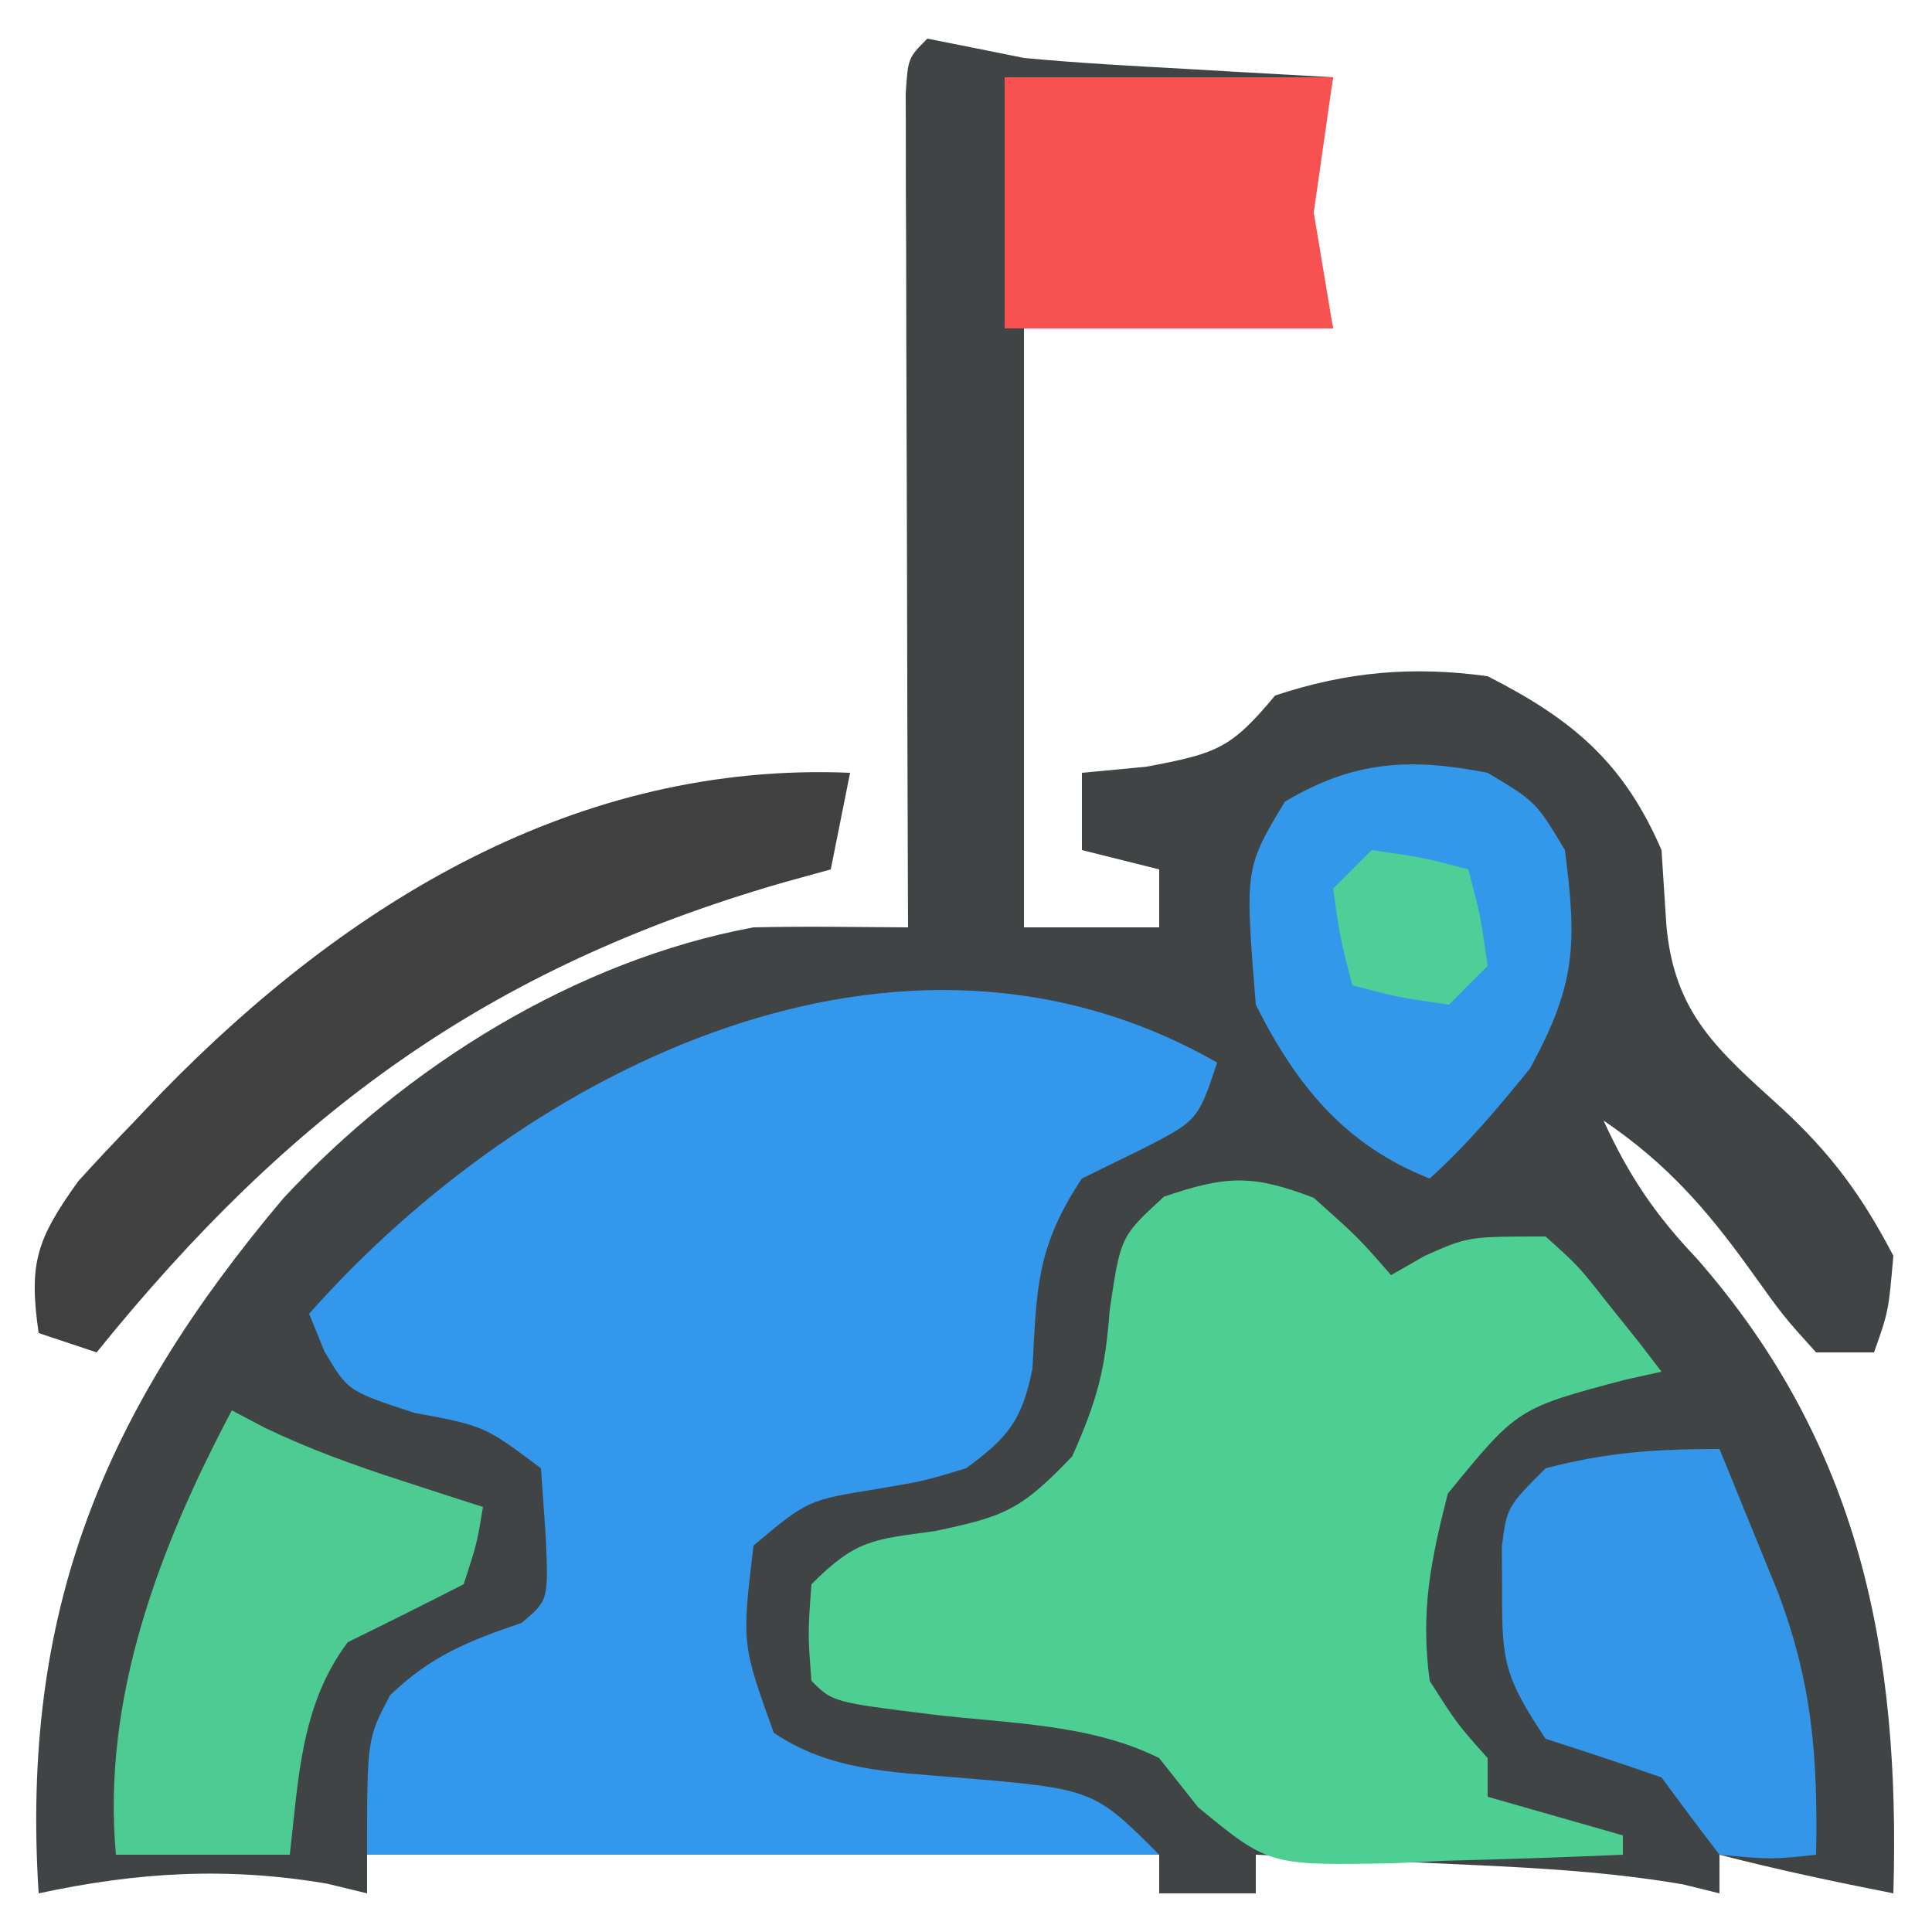
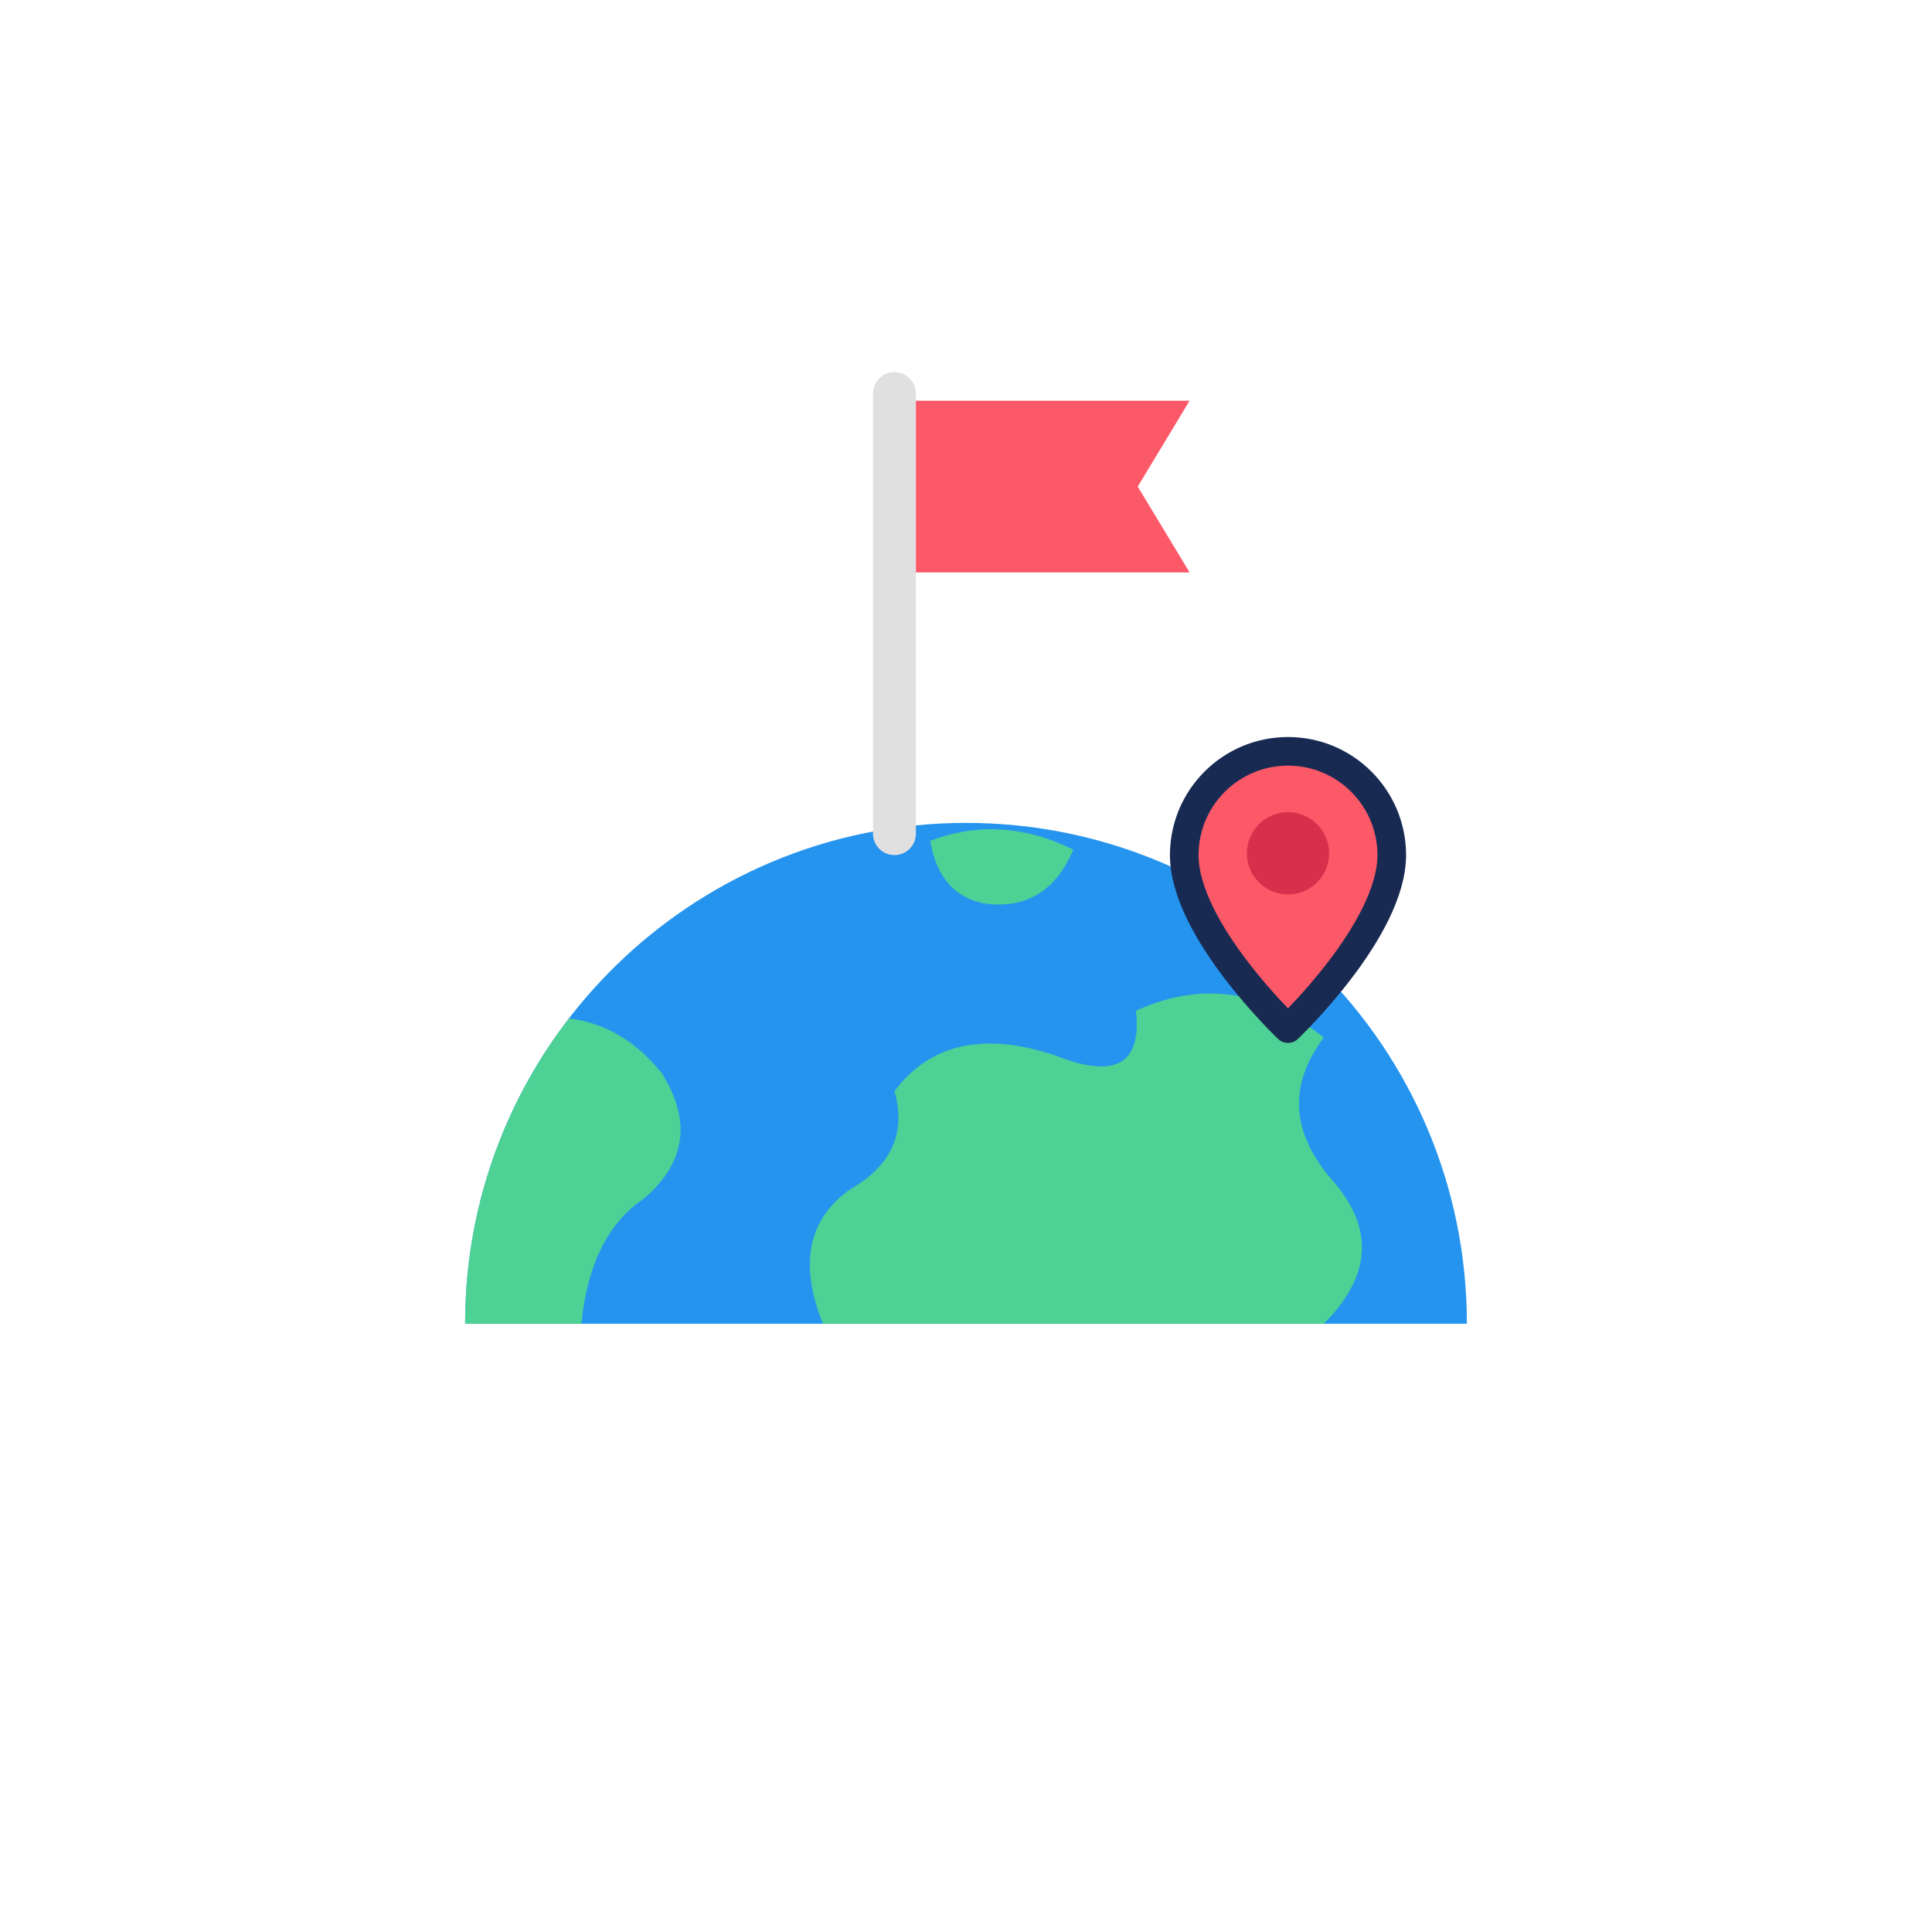
- <svg xmlns="http://www.w3.org/2000/svg" version="1.1" width="100" height="100">
-   <path d="M0 0 C1.668 0.328 3.334 0.663 5 1 C7.767 1.261 10.538 1.411 13.312 1.562 C14.053 1.606 14.794 1.649 15.557 1.693 C17.371 1.799 19.185 1.9 21 2 C20.722 3.547 20.722 3.547 20.438 5.125 C19.779 9.366 19.779 9.366 21 15 C15.72 15 10.44 15 5 15 C5 25.23 5 35.46 5 46 C7.31 46 9.62 46 12 46 C12 45.01 12 44.02 12 43 C10.68 42.67 9.36 42.34 8 42 C8 40.68 8 39.36 8 38 C9.64 37.845 9.64 37.845 11.312 37.688 C15.024 36.996 15.726 36.729 18 34 C21.729 32.757 25.127 32.472 29 33 C33.394 35.238 36.038 37.456 38 42 C38.083 43.279 38.165 44.557 38.25 45.875 C38.655 50.463 40.904 52.347 44.207 55.344 C46.782 57.722 48.374 59.884 50 63 C49.75 65.875 49.75 65.875 49 68 C48.01 68 47.02 68 46 68 C44.316 66.137 44.316 66.137 42.562 63.688 C40.29 60.531 38.227 58.192 35 56 C36.29 58.825 37.677 60.883 39.812 63.125 C48.275 72.767 50.369 83.525 50 96 C46.977 95.403 43.983 94.773 41 94 C41 94.66 41 95.32 41 96 C40.066 95.77 40.066 95.77 39.113 95.535 C34.817 94.797 30.538 94.635 26.188 94.438 C25.304 94.394 24.42 94.351 23.51 94.307 C21.34 94.201 19.17 94.1 17 94 C17 94.66 17 95.32 17 96 C15.35 96 13.7 96 12 96 C12 95.34 12 94.68 12 94 C-1.53 94 -15.06 94 -29 94 C-29 94.66 -29 95.32 -29 96 C-29.681 95.835 -30.361 95.67 -31.062 95.5 C-36.231 94.62 -40.906 94.901 -46 96 C-46.931 81.415 -42.66 71.088 -33.344 60.035 C-27.017 53.216 -18.231 47.714 -9 46 C-7.617 45.97 -6.233 45.962 -4.85 45.972 C-3.58 45.981 -2.309 45.991 -1 46 C-1.002 45.438 -1.004 44.877 -1.007 44.298 C-1.029 38.475 -1.044 32.652 -1.055 26.829 C-1.06 24.653 -1.067 22.477 -1.075 20.302 C-1.088 17.181 -1.093 14.061 -1.098 10.941 C-1.103 9.962 -1.108 8.983 -1.113 7.974 C-1.113 7.073 -1.113 6.173 -1.114 5.244 C-1.116 4.447 -1.118 3.65 -1.12 2.829 C-1 1 -1 1 0 0 Z " fill="#404445" transform="translate(48,2)" />
-   <path d="M0 0 C-1 3 -1 3 -3.938 4.5 C-4.948 4.995 -5.959 5.49 -7 6 C-9.36 9.54 -9.345 11.713 -9.559 15.844 C-10.108 18.525 -10.805 19.388 -13 21 C-15.191 21.66 -15.191 21.66 -17.562 22.062 C-21.196 22.646 -21.196 22.646 -24 25 C-24.608 30.087 -24.608 30.087 -22.949 34.691 C-20.03 36.651 -16.917 36.714 -13.5 37 C-6.405 37.595 -6.405 37.595 -3 41 C-16.53 41 -30.06 41 -44 41 C-44 35 -44 35 -42.812 32.75 C-40.692 30.703 -38.768 29.947 -36 29 C-34.611 27.829 -34.611 27.829 -34.75 24.562 C-34.874 22.799 -34.874 22.799 -35 21 C-37.925 18.804 -37.925 18.804 -41.562 18.125 C-45 17 -45 17 -46.215 14.93 C-46.474 14.293 -46.733 13.656 -47 13 C-35.708 0.252 -16.415 -9.38 0 0 Z " fill="#3398EC" transform="translate(63,55)" />
-   <path d="M0 0 C2.312 2.062 2.312 2.062 4 4 C4.577 3.67 5.155 3.34 5.75 3 C8 2 8 2 12 2 C13.703 3.531 13.703 3.531 15.25 5.5 C16.031 6.475 16.031 6.475 16.828 7.469 C17.408 8.227 17.408 8.227 18 9 C17.078 9.203 17.078 9.203 16.137 9.41 C10.541 10.893 10.541 10.893 6.938 15.312 C6.042 18.834 5.521 21.406 6 25 C7.42 27.227 7.42 27.227 9 29 C9 29.66 9 30.32 9 31 C11.31 31.66 13.62 32.32 16 33 C16 33.33 16 33.66 16 34 C12.936 34.135 9.878 34.234 6.812 34.312 C5.948 34.354 5.084 34.396 4.193 34.439 C-2.314 34.564 -2.314 34.564 -5.988 31.543 C-6.984 30.284 -6.984 30.284 -8 29 C-11.551 27.224 -15.759 27.213 -19.678 26.75 C-24.898 26.102 -24.898 26.102 -26 25 C-26.188 22.562 -26.188 22.562 -26 20 C-23.661 17.661 -22.803 17.693 -19.625 17.25 C-16.011 16.495 -15.161 16.169 -12.5 13.375 C-11.188 10.423 -10.796 8.9 -10.562 5.812 C-10 2 -10 2 -7.75 -0.062 C-4.533 -1.159 -3.163 -1.217 0 0 Z " fill="#4DCE93" transform="translate(68,62)" />
-   <path d="M0 0 C-0.33 1.65 -0.66 3.3 -1 5 C-1.834 5.231 -2.668 5.461 -3.527 5.699 C-18.809 10.128 -28.984 17.612 -39 30 C-39.99 29.67 -40.98 29.34 -42 29 C-42.518 25.377 -42.117 24.163 -39.945 21.133 C-39.022 20.115 -38.08 19.113 -37.125 18.125 C-36.624 17.598 -36.123 17.072 -35.607 16.529 C-26.042 6.72 -14.131 -0.593 0 0 Z " fill="#404040" transform="translate(44,40)" />
-   <path d="M0 0 C2.5 1.5 2.5 1.5 4 4 C4.632 8.898 4.565 10.967 2.188 15.312 C0.533 17.346 -1.055 19.249 -3 21 C-7.389 19.276 -9.915 16.17 -12 12 C-12.569 4.948 -12.569 4.948 -10.5 1.5 C-6.964 -0.622 -4.021 -0.791 0 0 Z " fill="#3398EA" transform="translate(77,40)" />
-   <path d="M0 0 C0.649 1.582 1.294 3.166 1.938 4.75 C2.297 5.632 2.657 6.513 3.027 7.422 C4.803 12.128 5.097 15.94 5 21 C2.688 21.25 2.688 21.25 0 21 C-1.014 19.677 -2.013 18.343 -3 17 C-4.992 16.309 -6.992 15.641 -9 15 C-11.089 11.866 -11.274 11.025 -11.25 7.438 C-11.255 6.652 -11.26 5.867 -11.266 5.059 C-11 3 -11 3 -9 1 C-5.843 0.169 -3.303 0 0 0 Z " fill="#3396E8" transform="translate(89,75)" />
-   <path d="M0 0 C0.562 0.296 1.124 0.593 1.703 0.898 C4.02 2.009 6.307 2.835 8.75 3.625 C9.549 3.885 10.348 4.146 11.172 4.414 C11.775 4.607 12.378 4.801 13 5 C12.684 6.906 12.684 6.906 12 9 C10.009 10.017 8.008 11.016 6 12 C3.564 15.248 3.456 19.045 3 23 C0.03 23 -2.94 23 -6 23 C-6.736 14.901 -3.762 7.1 0 0 Z " fill="#4DCB92" transform="translate(12,73)" />
-   <path d="M0 0 C5.61 0 11.22 0 17 0 C16.67 2.31 16.34 4.62 16 7 C16.33 8.98 16.66 10.96 17 13 C11.39 13 5.78 13 0 13 C0 8.71 0 4.42 0 0 Z " fill="#F85151" transform="translate(52,4)" />
-   <path d="M0 0 C2.625 0.375 2.625 0.375 5 1 C5.625 3.375 5.625 3.375 6 6 C5.34 6.66 4.68 7.32 4 8 C1.375 7.625 1.375 7.625 -1 7 C-1.625 4.625 -1.625 4.625 -2 2 C-1.34 1.34 -0.68 0.68 0 0 Z " fill="#4DCF97" transform="translate(71,44)" />
+ <svg xmlns="http://www.w3.org/2000/svg" width="108" height="108" viewBox="0 0 108 108">
+   <defs>
+     <clipPath id="dome">
+       <path d="M26 74 A28 28 0 0 1 82 74 Z" />
+     </clipPath>
+   </defs>
+   <path d="M26 74 A28 28 0 0 1 82 74 Z" fill="#2594EF" />
+   <g clip-path="url(#dome)" fill="#4ED195">
+     <path d="M26 58 Q33 55 37 60 Q39.5 64 36 67 Q33 69 32.5 74 L26 74 Z" />
+     <path d="M46 74 Q44 69 47.5 66.5 Q51 64.5 50 61 Q53 57 59 59 Q64 61 63.5 56.5 Q69 54 74 58 Q71 62 74.5 66 Q78 70 74 74 Z" />
+     <path d="M52 47 Q56 45.5 60 47.5 Q58.5 51 55 50.5 Q52.5 50 52 47 Z" />
+   </g>
+   <line x1="50" y1="46.6" x2="50" y2="22" stroke="#E0E0E0" stroke-width="2.4" stroke-linecap="round" />
+   <path d="M51.2 22.4 H66.5 L63.6 27.2 L66.5 32 H51.2 Z" fill="#FB5968" />
+   <path d="M72 57.5 C72 57.5 66.2 52 66.2 47.8 A5.8 5.8 0 1 1 77.8 47.8 C77.8 52 72 57.5 72 57.5 Z" fill="#FB5968" stroke="#182A52" stroke-width="1.6" stroke-linejoin="round" />
+   <circle cx="72" cy="47.7" r="2.3" fill="#D8304C" />
</svg>
